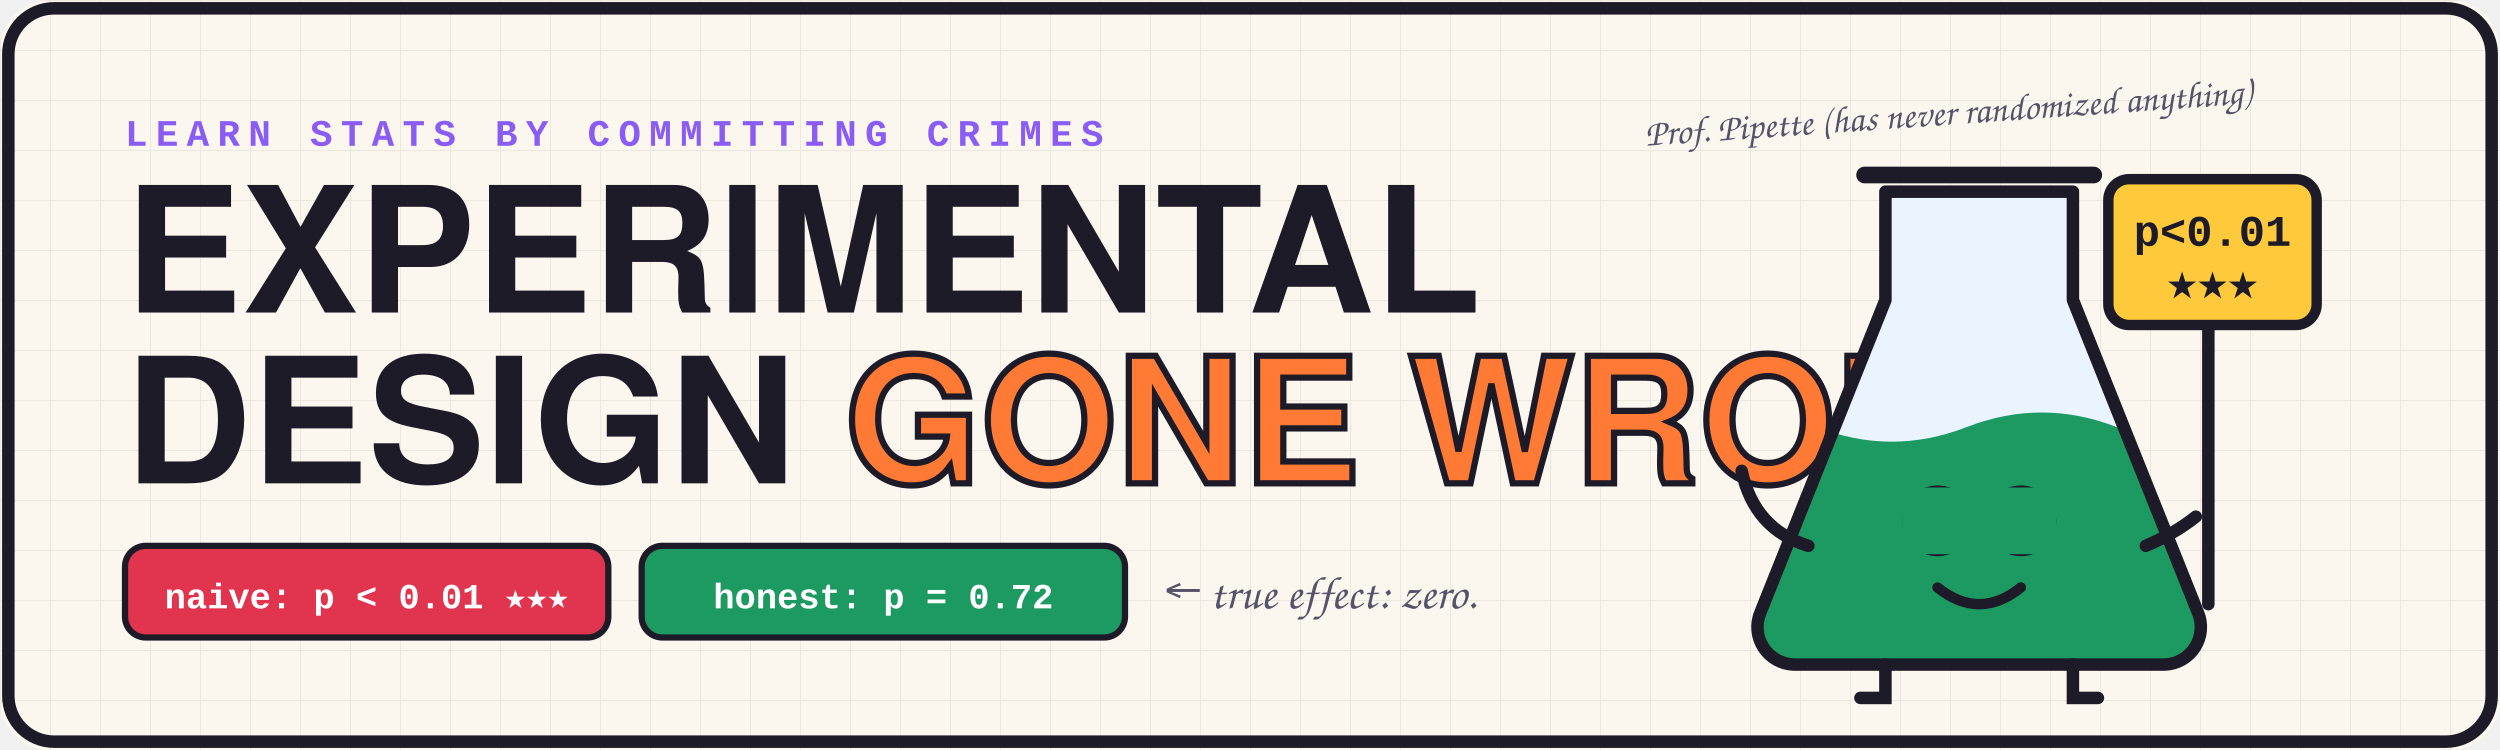
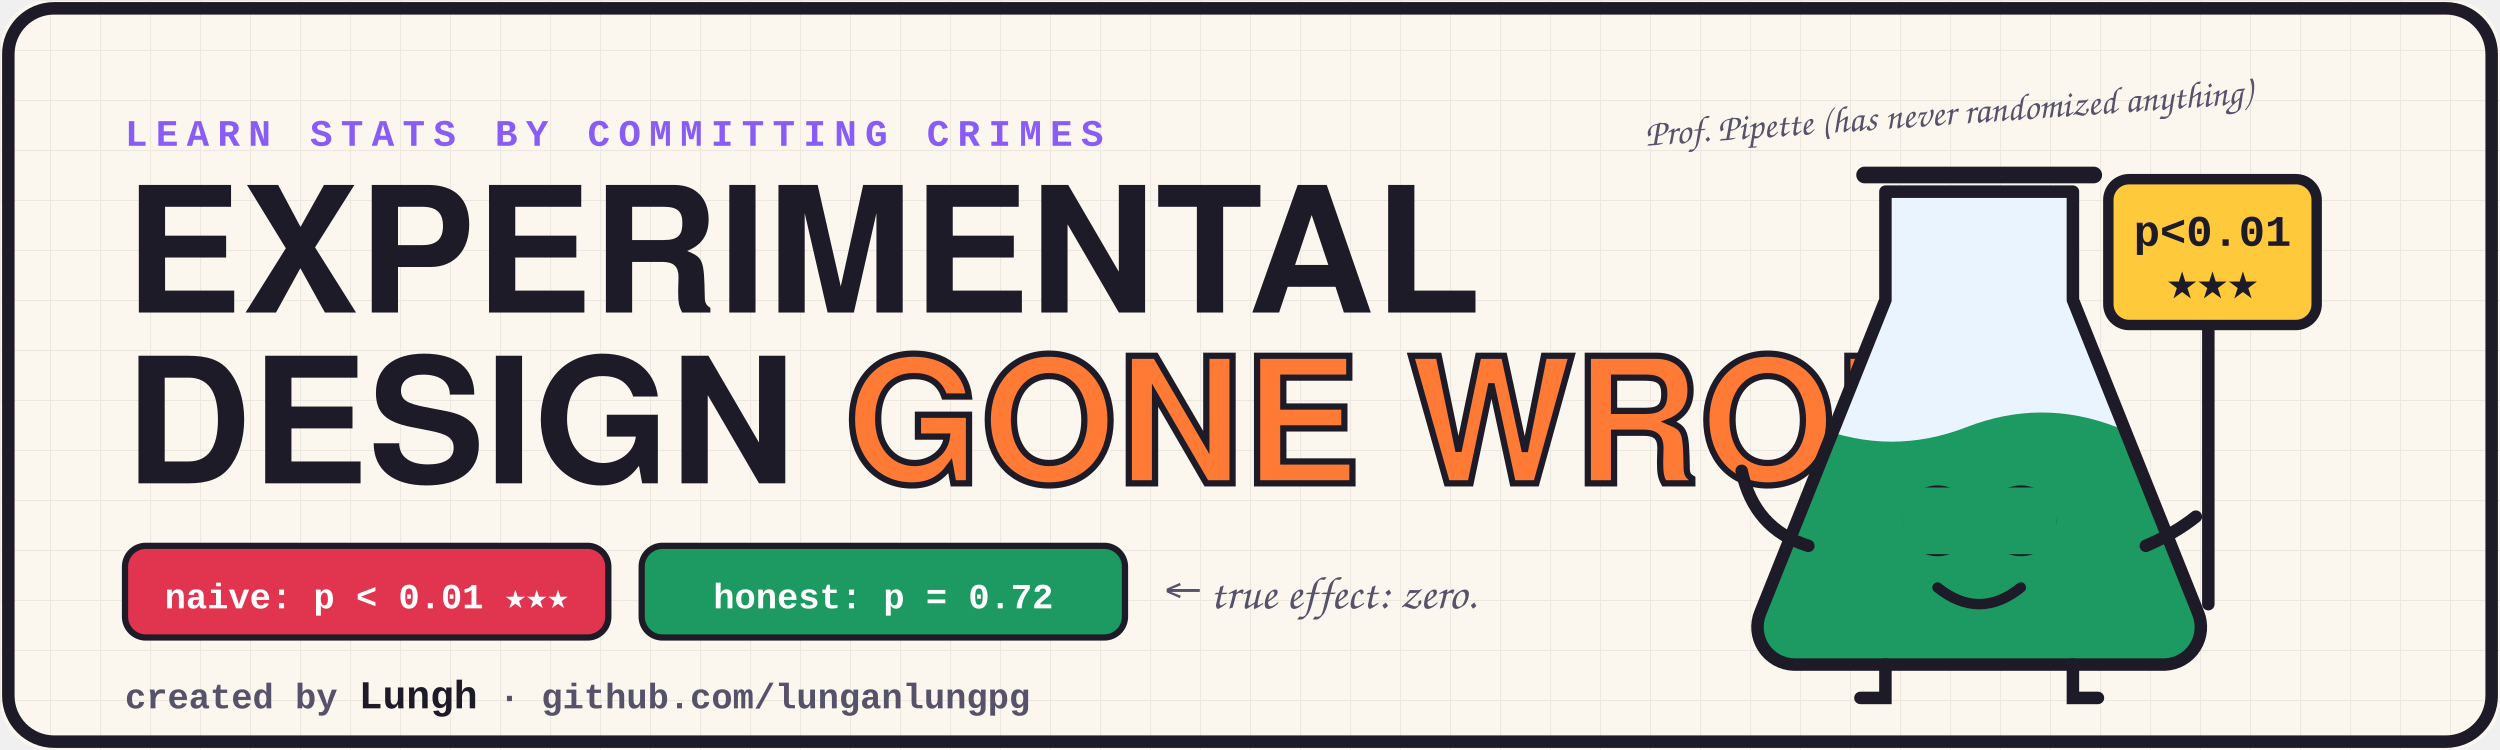
- <svg xmlns="http://www.w3.org/2000/svg" viewBox="0 0 1200 360" role="img" aria-label="Experimental Design Gone Wrong: a beaker mascot holding a p less than 0.01 sign next to the title">
+ <svg xmlns="http://www.w3.org/2000/svg" viewBox="0 0 1200 360" role="img" aria-label="Experimental Design Gone Wrong, created by Lungh: a beaker mascot holding a p less than 0.01 sign next to the title">
  <defs>
    <pattern id="grid" width="24" height="24" patternUnits="userSpaceOnUse">
      <path d="M24 0H0V24" fill="none" stroke="#1d1b27" stroke-opacity=".07" />
    </pattern>
    <clipPath id="beaker">
      <path d="M905 92h90v52l60 150a18 18 0 0 1-16 25H861a18 18 0 0 1-16-25l60-150z" />
    </clipPath>
    <style>
      .t{font-family:Impact,'Arial Black','Helvetica Neue',sans-serif;fill:#1d1b27}
      .m{font-family:'Courier New',ui-monospace,monospace;font-weight:700}
      .liq{animation:slosh 4s ease-in-out infinite}
      .sign{transform-origin:1060px 290px;animation:wob 3s ease-in-out infinite}
      .blink{animation:blink 5s infinite}
      @keyframes slosh{50%{transform:translateX(-36px)}}
      @keyframes wob{50%{transform:rotate(4deg)}}
      @keyframes blink{0%,92%,100%{opacity:0}95%{opacity:1}}
    </style>
  </defs>
  <rect width="1200" height="360" rx="24" fill="#fbf7ee" />
  <rect width="1200" height="360" rx="24" fill="url(#grid)" />
  <rect x="4" y="4" width="1192" height="352" rx="22" fill="none" stroke="#1d1b27" stroke-width="6" />
  <text x="60" y="70" class="m" font-size="18" fill="#8a5cf6" letter-spacing="4">LEARN STATS BY COMMITTING CRIMES</text>
  <text x="60" y="150" class="t" font-size="84" font-weight="900" textLength="640" lengthAdjust="spacingAndGlyphs">EXPERIMENTAL</text>
  <text x="60" y="232" class="t" font-size="84" font-weight="900" textLength="700" lengthAdjust="spacingAndGlyphs">DESIGN <tspan fill="#ff7a35" stroke="#1d1b27" stroke-width="3">GONE WRONG</tspan>
  </text>
  <g transform="translate(60 262)">
    <rect width="232" height="44" rx="10" fill="#e0344f" stroke="#1d1b27" stroke-width="3" />
    <text x="116" y="30" text-anchor="middle" class="m" font-size="17" fill="#fff">naive: p &lt; 0.01 ★★★</text>
    <rect x="248" width="232" height="44" rx="10" fill="#1c9a62" stroke="#1d1b27" stroke-width="3" />
    <text x="364" y="30" text-anchor="middle" class="m" font-size="17" fill="#fff">honest: p = 0.72</text>
    <text x="500" y="30" font-family="'Comic Sans MS','Segoe Print',cursive" font-size="22" fill="#55526a">← true effect: zero.</text>
  </g>
+   <text x="60" y="340" class="m" font-size="17" fill="#55526a">created by <tspan fill="#1d1b27" font-size="19">Lungh</tspan> · github.com/lunganlungpg</text>
  <g class="sign">
    <line x1="1060" y1="150" x2="1060" y2="290" stroke="#1d1b27" stroke-width="6" stroke-linecap="round" />
    <rect x="1012" y="86" width="100" height="70" rx="10" fill="#ffc93c" stroke="#1d1b27" stroke-width="5" />
    <text x="1062" y="118" text-anchor="middle" class="m" font-size="21" fill="#1d1b27">p&lt;0.01</text>
    <text x="1062" y="143" text-anchor="middle" font-size="18" fill="#1d1b27">★★★</text>
  </g>
  <path d="M895 84h110" stroke="#1d1b27" stroke-width="8" stroke-linecap="round" />
  <g clip-path="url(#beaker)">
    <rect x="820" y="80" width="260" height="260" fill="#e9f4ff" />
    <path class="liq" d="M800 205q36-14 72 0t72 0t72 0t72 0t72 0v160H800z" fill="#1c9a62" />
  </g>
  <path d="M905 92h90v52l60 150a18 18 0 0 1-16 25H861a18 18 0 0 1-16-25l60-150z" fill="none" stroke="#1d1b27" stroke-width="6" stroke-linejoin="round" />
  <circle cx="930" cy="250" r="15" fill="#fff" stroke="#1d1b27" stroke-width="4" />
  <circle cx="970" cy="250" r="15" fill="#fff" stroke="#1d1b27" stroke-width="4" />
  <circle cx="934" cy="254" r="6" fill="#1d1b27" />
  <circle cx="966" cy="246" r="6" fill="#1d1b27" />
  <rect class="blink" x="913" y="234" width="74" height="32" fill="#1c9a62" />
  <path d="M930 282q20 16 40 0" fill="none" stroke="#1d1b27" stroke-width="5" stroke-linecap="round" />
  <path d="M1030 262q14-6 24-14" fill="none" stroke="#1d1b27" stroke-width="6" stroke-linecap="round" />
  <path d="M868 262q-26-8-32-36" fill="none" stroke="#1d1b27" stroke-width="6" stroke-linecap="round" />
  <path d="M905 319v16h-12M995 319v16h12" fill="none" stroke="#1d1b27" stroke-width="6" stroke-linecap="round" />
  <text x="790" y="70" font-family="'Comic Sans MS','Segoe Print',cursive" font-size="18" fill="#55526a" transform="rotate(-4 790 70)">Prof. Pipette (has never randomized anything)</text>
</svg>
